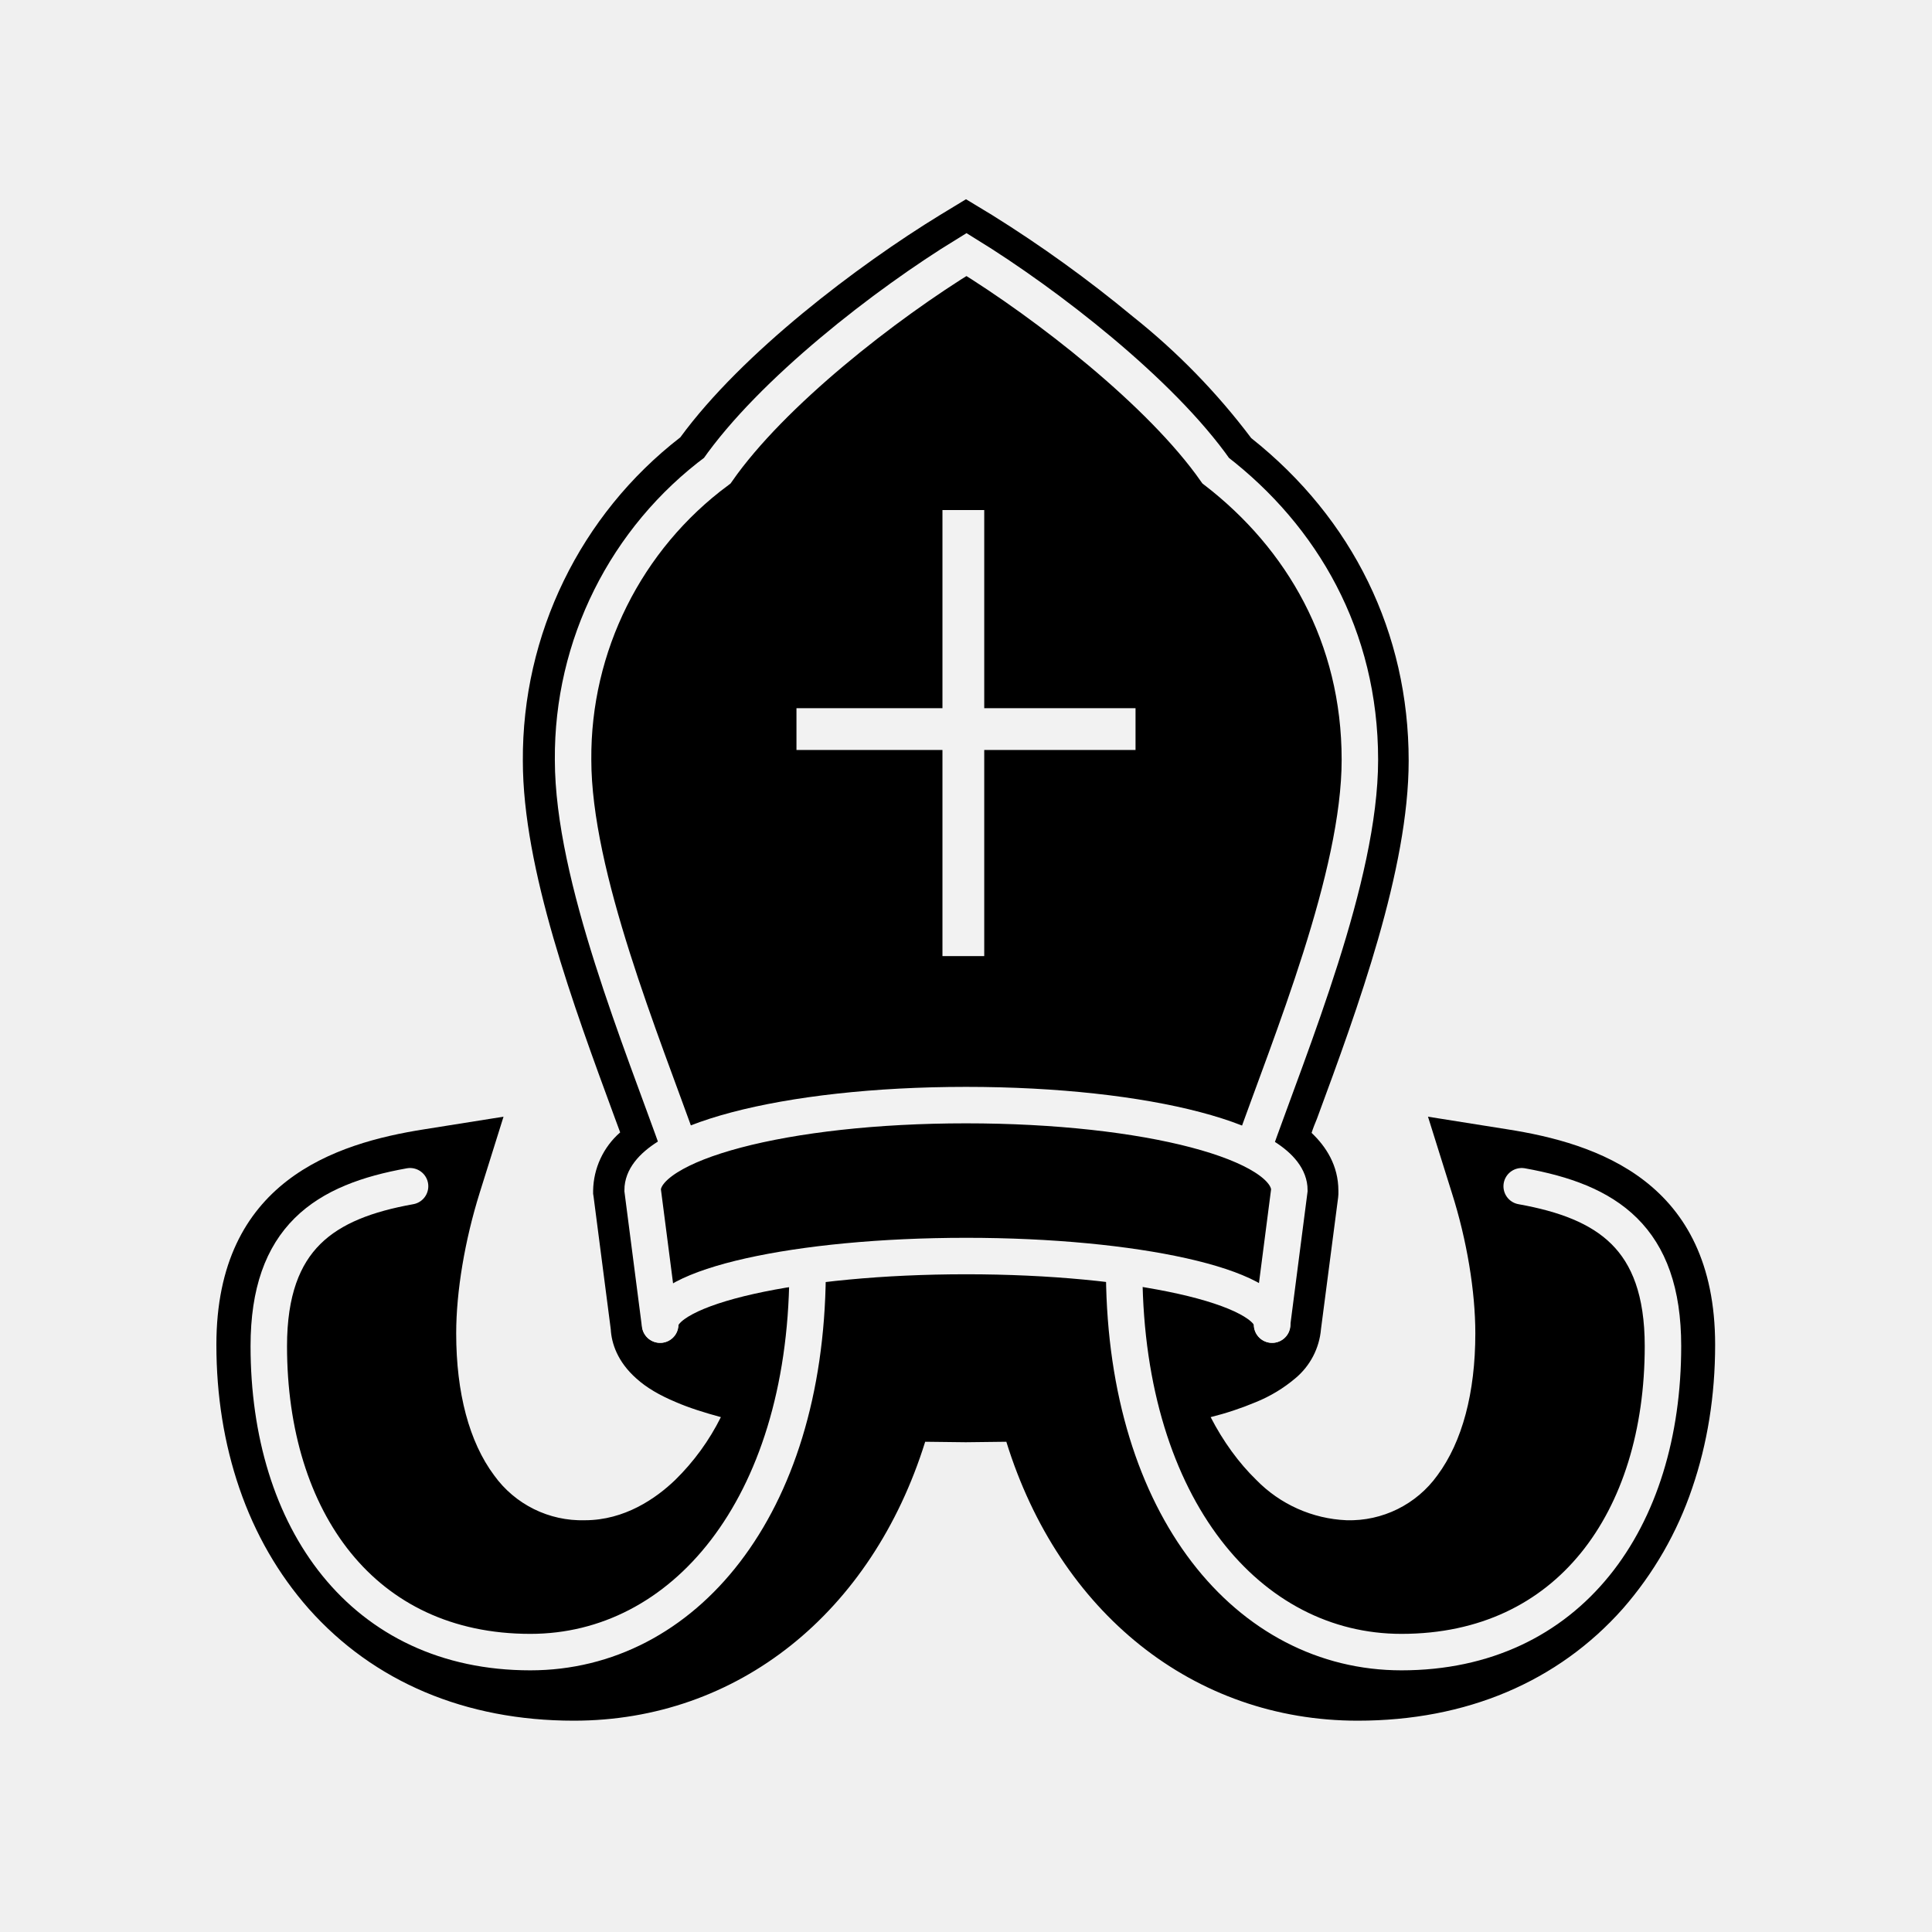
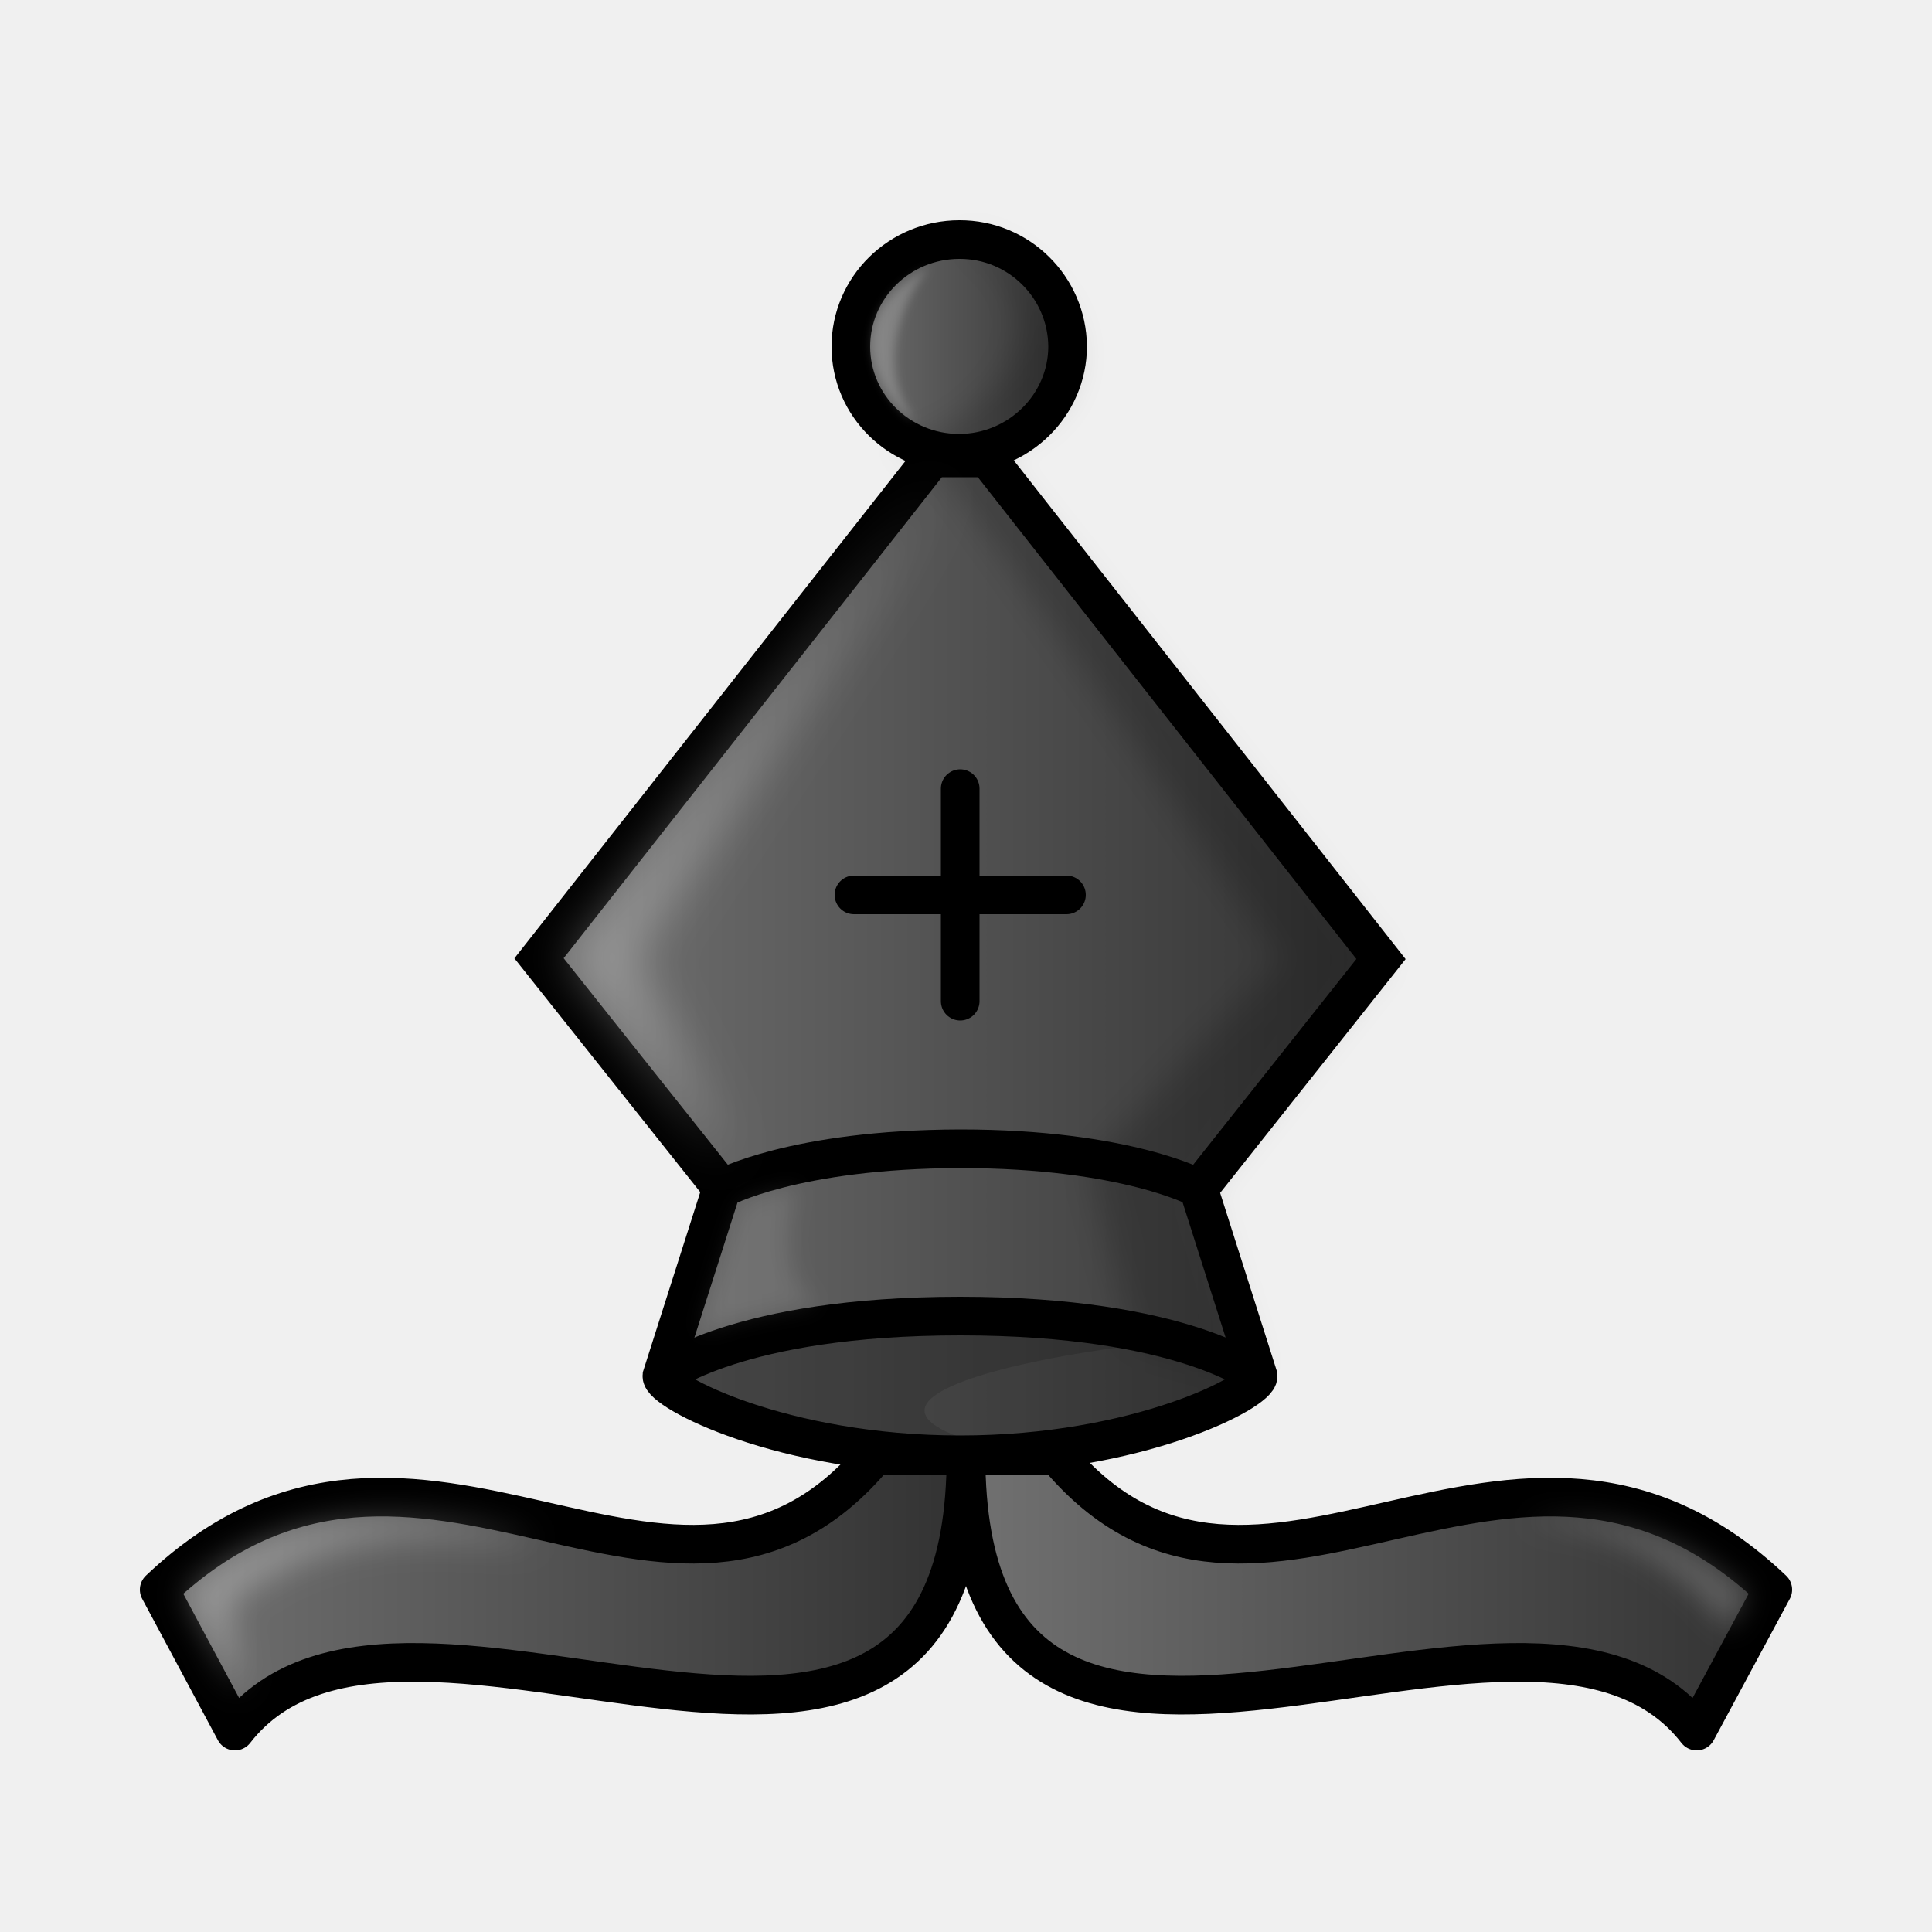
- <svg xmlns="http://www.w3.org/2000/svg" viewBox="0 0 800 800">
-   <path d="M237.8 702.4c-42 0-77.3-14.9-102.2-43-23-25.9-35.6-62.3-35.6-102.5 0-59.2 41.5-73.3 77.5-79.1l16.4-2.6-5 15.8a213 213 0 0 0-10.2 61.2c0 54 24.4 87.6 63.6 87.6 29.2 0 56.6-23.8 70.7-60.2a157.1 157.1 0 0 1-29.1-8.4c-13.4-5.6-20.1-13-20.5-21.8l-7-55.7v-.6c0-9.1 5.6-15.6 12.9-20.5l-5.1-13.5c-16.6-44.9-37.3-100.9-37.3-143.7 0-50.4 22.1-95.4 62.4-126.9 10.9-15.3 27.2-32 48.5-49.7 17.8-14.8 38-29.3 56.9-40.9l5.4-3.2 5.4 3.2c36.1 22.1 82.4 58.6 105.4 90.7a157.9 157.9 0 0 1 62.5 126.5c0 43.1-20.7 99.5-37.5 144.7l-4.4 12.7c7.2 5 13.3 11.4 13.3 20.5v.6l-7.6 55.6c-.6 13.7-17.1 23.7-50 30.3 14.1 36.4 41.5 60.2 70.6 60.2 39.2 0 63.5-33.6 63.5-87.6 0-18.4-3.7-40.7-10.2-61.2l-5-15.8 16.3 2.6c25.3 4 42.8 10.9 55.2 21.7 15 13.2 22.4 32 22.4 57.3 0 40.2-12.6 76.6-35.6 102.5-24.8 28.1-60.3 43-102.2 43-65.6 0-118.8-45.1-137.8-115.7a653 653 0 0 1-48.8 0c-18.9 70.7-72.3 115.9-137.8 115.9" />
-   <path d="M400 106.5c33.5 20.5 80.6 56.7 103.2 89.2A147.2 147.2 0 0 1 563 315c0 48.3-28.5 117.6-44.4 161.9 9.7 5.4 15.2 10.2 15.2 16.2l-7.2 55.4c0 9.5-21 17.9-53.1 23.1 13.2 44.7 45.9 78.4 84.2 78.4 45.7 0 73.9-38.9 73.9-97.8 0-20-4-43.3-10.7-64.3 41.5 6.6 68.9 21.9 68.9 68.9 0 75-45.6 135.2-127.5 135.2-62 0-113.6-43.6-129.9-116.1a560.9 560.9 0 0 1-64.8 0c-16.3 72.5-68 116.1-130 116.1-82 0-127.5-60.3-127.5-135.2 0-47 27.4-62.4 68.9-68.9-6.6 21-10.7 44.4-10.7 64.3 0 59 28.1 97.8 73.9 97.8 38.3 0 71.1-33.7 84.2-78.4-32.2-5.2-53.1-13.5-53.1-23L266 493c0-5.9 5.5-10.8 15.2-16.2-15.8-44.3-44.4-113.3-44.4-161.6 0-51 23.9-92.2 59.7-119.7 22.9-32.4 70-68.4 103.5-89m0-24L389.3 89c-34 20.8-82 57.1-107.6 92.1a168.1 168.1 0 0 0-65.2 134c0 44.7 21.1 101.6 37.9 147.3l2.4 6.5a32.7 32.7 0 0 0-11.2 24.1v1.3l.2 1.3 7.1 54.8c.3 5.7 2.7 13.4 10.6 20.4 4.2 3.8 9.5 6.9 16.4 9.8 5.3 2.3 11.6 4.3 18.6 6.2a96.8 96.8 0 0 1-18.9 26c-8 7.7-21 16.7-37.4 16.7a44.7 44.7 0 0 1-37.6-18.6c-10.3-13.8-15.7-34.1-15.7-58.8 0-17.4 3.6-38.6 9.7-58.1l9.9-31.6-32.7 5.2c-37 5.8-86.2 21.5-86.2 89.2 0 21.1 3.2 41 9.5 59.4 6.5 19 16.2 35.7 28.7 49.9 26.9 30.3 64.9 46.4 109.8 46.4 67.9 0 123.4-44.7 145.5-115.5l16.8.2 16.8-.2c21.9 70.7 77.5 115.5 145.5 115.5 45 0 82.9-16.1 109.8-46.4a147.5 147.5 0 0 0 28.7-49.9c6.3-18.4 9.5-38.3 9.5-59.4 0-67.7-49.1-83.4-86.2-89.2l-32.7-5.2 9.9 31.6c6.2 19.5 9.7 40.7 9.7 58.1 0 24.6-5.4 44.9-15.7 58.8a44.7 44.7 0 0 1-37.6 18.6 55.5 55.5 0 0 1-37.4-16.7c-7.2-7-13.7-15.9-18.9-26a128 128 0 0 0 18.7-6.2 60.4 60.4 0 0 0 16.4-9.9 29.8 29.8 0 0 0 10.6-20.4l7.1-54.5.1-1.3v-1.4c0-10.6-5.2-18.4-11.1-24 .6-1.9 1.4-3.9 2.2-5.8 17-46 38-103.4 38-148.3 0-52.9-23.1-100.2-65.2-133.6A277.9 277.9 0 0 0 469 131a534.5 534.5 0 0 0-58.1-41.9z" />
-   <g fill="none" stroke="#f2f2f2" stroke-miterlimit="10">
-     <g stroke-width="15.1">
-       <g stroke-linecap="round">
-         <path d="m526.7 548.5 7.2-55.7c0-19.7-58.9-35.2-133.9-35.2-75.1 0-133.9 15.7-133.9 35.2l7.2 55.7" />
-         <path d="M273.4 548.5c0-15.7 56.7-28.4 126.7-28.4s126.7 12.7 126.7 28.4" />
-         <path d="M169.8 491.2c-35.2 6.3-58.5 21.1-58.5 66.2 0 72 38.8 126.7 108.3 126.7 63.3 0 113.9-59.6 114.8-156.2m295.7-36.7c35.2 6.3 58.5 21.1 58.5 66.2 0 72-38.8 126.7-108.3 126.7-63.3 0-113.9-59.6-114.8-156.2" />
-       </g>
-       <path d="M518.7 476.2c15.8-44.7 44.4-113.3 44.4-161.6 0-51-23.9-92.1-59.7-119.7-22.7-32.4-69.9-69-103.2-89.5-33.5 20.5-80.6 57.1-103.2 89.5a147.6 147.6 0 0 0-59.7 119.7c0 48.3 28.6 116.9 44.4 161.6" />
-     </g>
-     <path stroke-width="17.3" d="M398.9 211.2v184.7m-69.1-94h140.4" />
-   </g>
+ <svg xmlns="http://www.w3.org/2000/svg" xmlns:xlink="http://www.w3.org/1999/xlink" fill-rule="evenodd" clip-rule="evenodd" image-rendering="optimizeQuality" shape-rendering="geometricPrecision" text-rendering="geometricPrecision" viewBox="0 1.5 50 50">
+   <defs>
+     <filter id="d" width="1.16" height="1.07" x="-.08" y="-.03" color-interpolation-filters="sRGB">
+       <feGaussianBlur stdDeviation=".41" />
+     </filter>
+     <filter id="e" width="1.3" height="1.17" x="-.15" y="-.08" color-interpolation-filters="sRGB">
+       <feGaussianBlur stdDeviation=".62" />
+     </filter>
+     <filter id="h" width="1.22" height="1.44" x="-.11" y="-.22" color-interpolation-filters="sRGB">
+       <feGaussianBlur stdDeviation=".42" />
+     </filter>
+     <filter id="i" width="1.29" height="1.58" x="-.14" y="-.29" color-interpolation-filters="sRGB">
+       <feGaussianBlur stdDeviation=".35" />
+     </filter>
+     <filter id="j" width="1.39" height="1.15" x="-.2" y="-.07" color-interpolation-filters="sRGB">
+       <feGaussianBlur stdDeviation=".12" />
+     </filter>
+     <filter id="k" width="1.43" height="1.35" x="-.21" y="-.17" color-interpolation-filters="sRGB">
+       <feGaussianBlur stdDeviation=".27" />
+     </filter>
+     <linearGradient xlink:href="#a" id="b" x1="14.56" x2="35.92" y1="25.93" y2="25.93" gradientTransform="matrix(1.0739 0 0 1.0269 -2.26 -.38)" gradientUnits="userSpaceOnUse" />
+     <linearGradient id="a" x1="9.24" x2="40.76" y1="27.27" y2="27.27" gradientTransform="matrix(1.0155 0 0 1.0103 -.39 .48)" gradientUnits="userSpaceOnUse">
+       <stop offset="0" stop-color="#737373" />
+       <stop offset="1" stop-color="#303030" />
+     </linearGradient>
+     <linearGradient xlink:href="#a" id="c" x1="21.35" x2="29.14" y1="10.31" y2="10.31" gradientTransform="matrix(.83475 0 0 .90883 3.75 1.1)" gradientUnits="userSpaceOnUse" />
+     <linearGradient xlink:href="#a" id="f" x1="5.61" x2="25.92" y1="42.3" y2="42.3" gradientTransform="matrix(1.0856 0 0 .94062 -2.56 2.94)" gradientUnits="userSpaceOnUse" />
+     <linearGradient xlink:href="#a" id="g" x1="24.85" x2="45.16" y1="42.3" y2="42.3" gradientTransform="matrix(1.0856 0 0 .94062 -2.56 2.94)" gradientUnits="userSpaceOnUse" />
+   </defs>
+   <path fill="url(#b)" stroke="#000" stroke-linecap="round" d="m31.02 32.27 4.72-5.95-10.19-12.97h-.7v-.01h-.71L13.95 26.3l4.73 5.95-1.55 4.86c-.03.39 3.1 2.04 7.72 2.04s7.74-1.65 7.71-2.04z" />
+   <path fill="url(#c)" stroke="#000" stroke-linecap="round" stroke-linejoin="round" d="M24.83 7.7c-1.55 0-2.81 1.24-2.81 2.77s1.26 2.76 2.8 2.76 2.81-1.24 2.81-2.77a2.79 2.79 0 0 0-2.8-2.76" />
+   <path fill="none" stroke="#000" stroke-linecap="round" stroke-linejoin="round" d="M22.1 24.66h5.5m-2.75-2.75v5.5" />
+   <path d="M-549.75-422.16c3.41 1.81.5 4.93-1.53 5.2.47.2.98.32 1.53.32 5.53-1.76 1.32-5.65 0-5.52m-.69 5.52c3.1 4.11 5.85 8.46 8.73 12.7l-4.81 5.2 1.09 4.43 3 .86-1.35-4.67 4.57-5.81-9.86-12.7h-.68v-.01z" filter="url(#d)" opacity=".2" style="mix-blend-mode:normal" transform="matrix(1.0334 0 0 1.0218 592.95 439.08)" />
+   <path d="M26.07 35.62c-3.08.01-6.4.5-8.37 1.77 2.19 1.5 5.8 1.82 8.89 1.77-7.14-1.45 2.03-2.97 4.84-3a25.13 25.13 0 0 0-5.36-.54" opacity=".15" />
+   <path fill="none" stroke="#000" d="M17.13 37.12s1.93-1.56 7.72-1.56 7.71 1.56 7.71 1.56m-13.88-4.86s1.86-1.02 6.17-1.03c4.31 0 6.18 1.03 6.18 1.03" />
+   <path fill="#fff" d="m18.87 31.58-4.17-5.26 9.74-12.43-8.08 12.38z" filter="url(#e)" opacity=".3" />
+   <path d="M25 39.16c-5.62 0-7.3-1.77-7.3-1.77s1.68-1.77 7.3-1.77 7.3 1.77 7.3 1.77-1.68 1.77-7.3 1.77" opacity=".2" />
+   <path fill="url(#f)" stroke="#000" stroke-linecap="round" stroke-linejoin="round" d="M22.65 39.16c-5.2 6.25-11.79-2.92-18.53 3.48l1.96 3.66C10.48 40.62 25 51.5 25 39.16z" />
+   <path fill="url(#g)" stroke="#000" stroke-linecap="round" stroke-linejoin="round" d="M27.35 39.16c5.2 6.25 11.79-2.92 18.53 3.48l-1.97 3.66C39.51 40.62 25 51.5 25 39.16z" />
+   <path fill="#fff" d="m4.83 42.73 1.4 2.6-.34-2.34c3.12-2.39 5.96-1.62 8.04-1.6 0 0-5.85-1.95-9.1 1.35z" filter="url(#h)" opacity=".3" />
+   <path fill="#fff" d="m45.24 42.77-.49.89c-1.9-2.33-3.74-2.76-5.32-2.76 0 0 3.02-.72 5.81 1.87" filter="url(#i)" opacity=".2" />
+   <path fill="#fff" d="M23.67 12.37c-.25.06-2.6-2.42.42-3.98-.09 0-1.76 2.14-.42 3.98" filter="url(#j)" opacity=".2" />
+   <path fill="#fff" d="m603.76-67.57 1.05-3.3s.37-.26 1.45-.44c0 0-.74 2.23.51 3.04-2.15.34-2.53.56-3.01.7" filter="url(#k)" opacity=".1" transform="matrix(1.0007 0 0 .98931 -586.04 102.79)" />
</svg>
